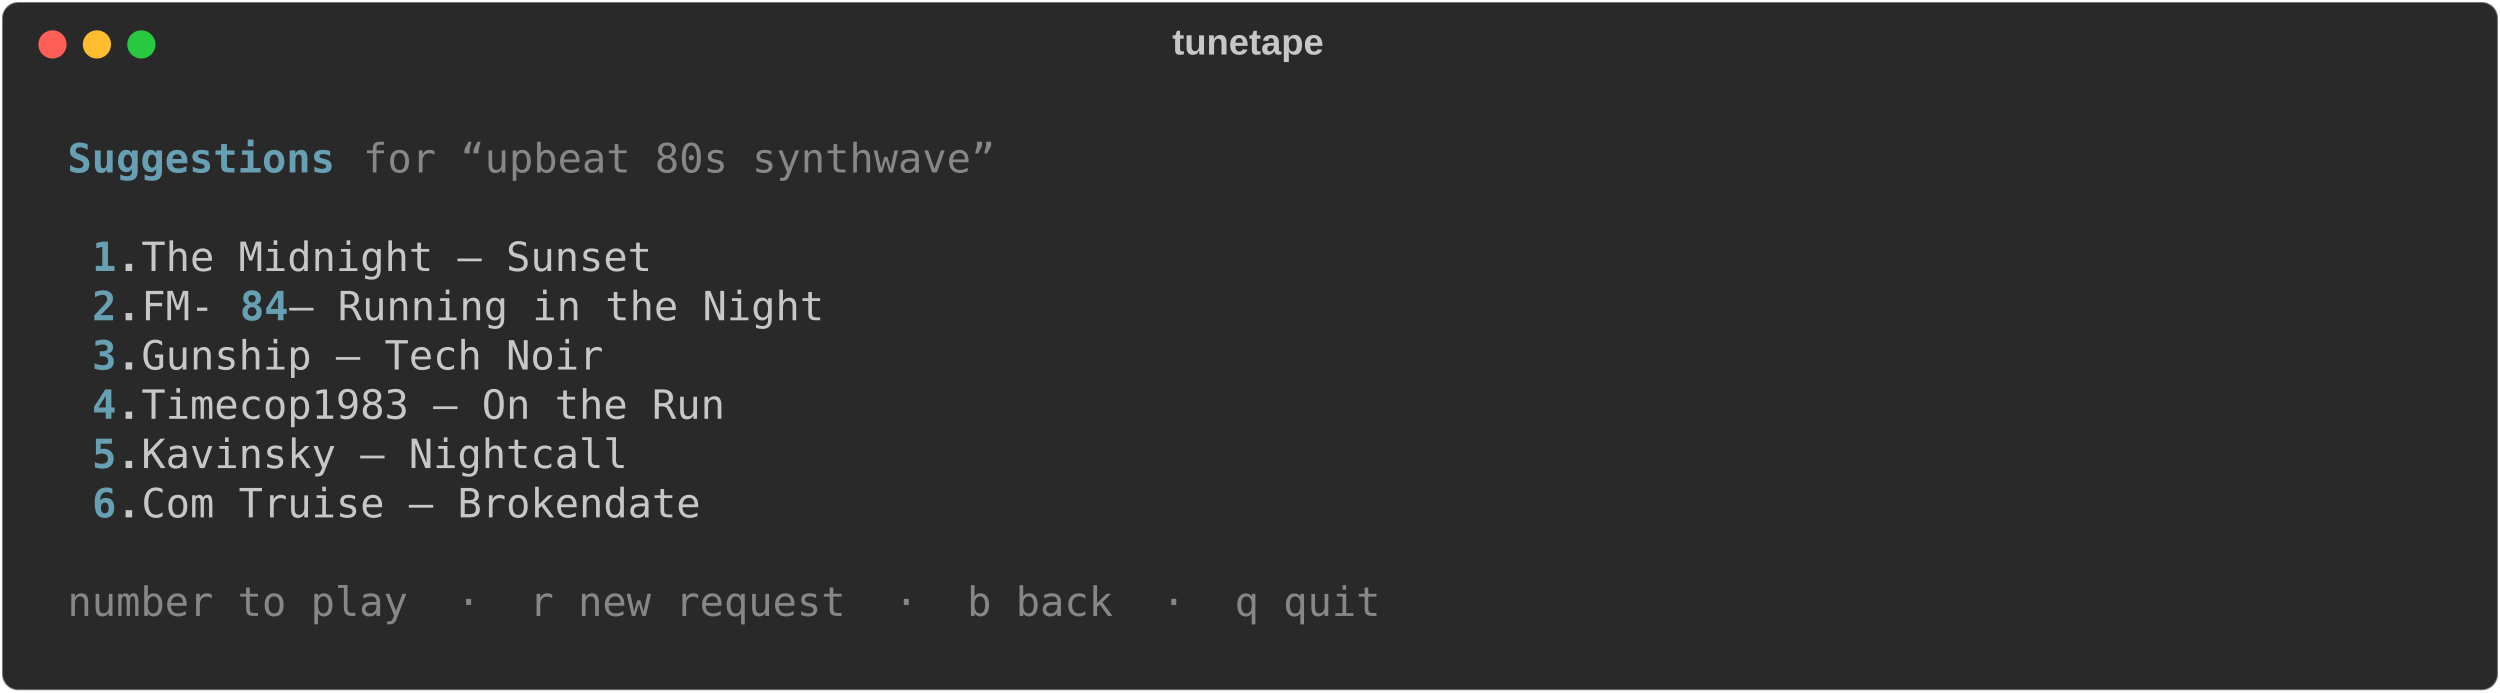
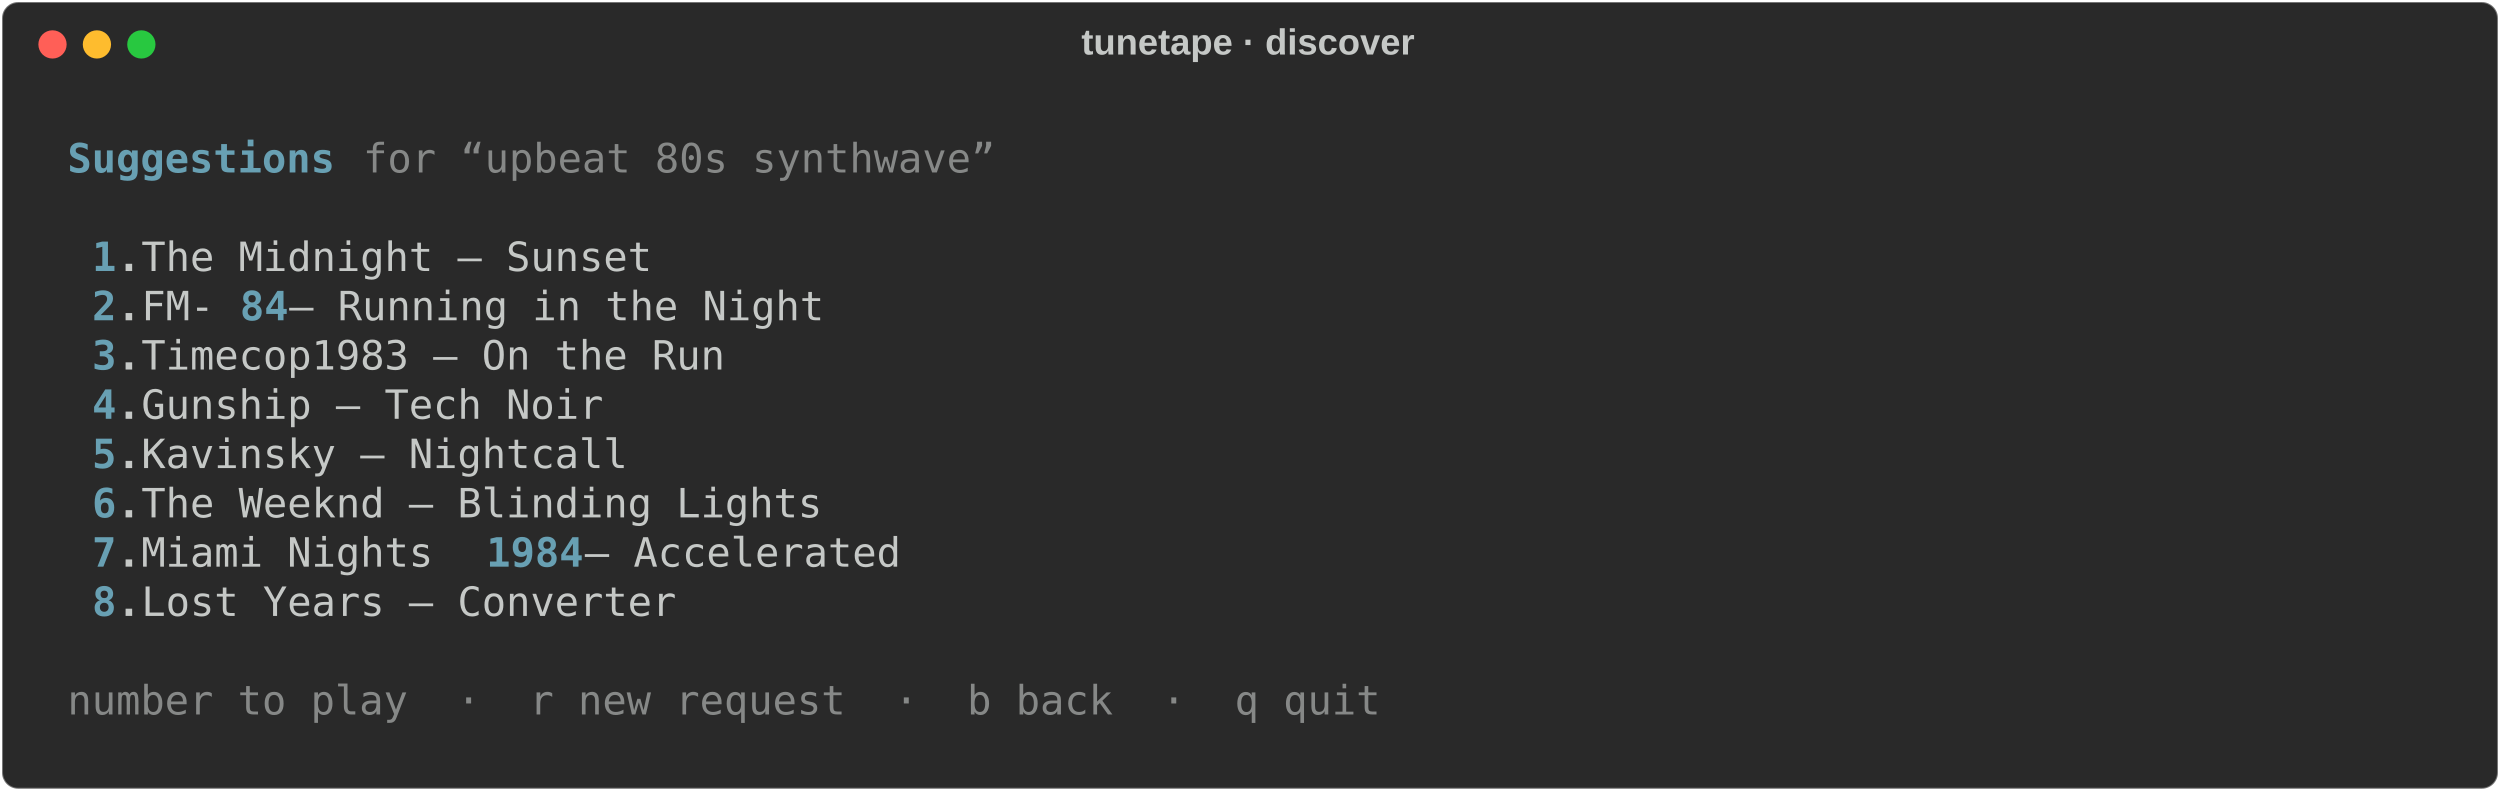
- <svg xmlns="http://www.w3.org/2000/svg" class="rich-terminal" viewBox="0 0 1238 342.8">
+ <svg xmlns="http://www.w3.org/2000/svg" class="rich-terminal" viewBox="0 0 1238 391.6">
  <style>

    @font-face {
        font-family: "Fira Code";
        src: local("FiraCode-Regular"),
                url("https://cdnjs.cloudflare.com/ajax/libs/firacode/6.2.0/woff2/FiraCode-Regular.woff2") format("woff2"),
                url("https://cdnjs.cloudflare.com/ajax/libs/firacode/6.2.0/woff/FiraCode-Regular.woff") format("woff");
        font-style: normal;
        font-weight: 400;
    }
    @font-face {
        font-family: "Fira Code";
        src: local("FiraCode-Bold"),
                url("https://cdnjs.cloudflare.com/ajax/libs/firacode/6.2.0/woff2/FiraCode-Bold.woff2") format("woff2"),
                url("https://cdnjs.cloudflare.com/ajax/libs/firacode/6.2.0/woff/FiraCode-Bold.woff") format("woff");
        font-style: bold;
        font-weight: 700;
    }

-     .terminal-1382905692-matrix {
+     .terminal-2603303075-matrix {
        font-family: Fira Code, monospace;
        font-size: 20px;
        line-height: 24.4px;
        font-variant-east-asian: full-width;
    }

-     .terminal-1382905692-title {
+     .terminal-2603303075-title {
        font-size: 18px;
        font-weight: bold;
        font-family: arial;
    }

-     .terminal-1382905692-r1 { fill: #c5c8c6 }
- .terminal-1382905692-r2 { fill: #68a0b3;font-weight: bold }
- .terminal-1382905692-r3 { fill: #868887 }
- .terminal-1382905692-r4 { fill: #c5c8c6;font-weight: bold }
+     .terminal-2603303075-r1 { fill: #c5c8c6 }
+ .terminal-2603303075-r2 { fill: #68a0b3;font-weight: bold }
+ .terminal-2603303075-r3 { fill: #868887 }
+ .terminal-2603303075-r4 { fill: #c5c8c6;font-weight: bold }
    </style>
  <defs>
-     <clipPath id="terminal-1382905692-clip-terminal">
-       <rect x="0" y="0" width="1219.0" height="291.8" />
+     <clipPath id="terminal-2603303075-clip-terminal">
+       <rect x="0" y="0" width="1219.0" height="340.6" />
    </clipPath>
-     <clipPath id="terminal-1382905692-line-0">
+     <clipPath id="terminal-2603303075-line-0">
      <rect x="0" y="1.5" width="1220" height="24.65" />
    </clipPath>
-     <clipPath id="terminal-1382905692-line-1">
+     <clipPath id="terminal-2603303075-line-1">
      <rect x="0" y="25.9" width="1220" height="24.65" />
    </clipPath>
-     <clipPath id="terminal-1382905692-line-2">
+     <clipPath id="terminal-2603303075-line-2">
      <rect x="0" y="50.3" width="1220" height="24.65" />
    </clipPath>
-     <clipPath id="terminal-1382905692-line-3">
+     <clipPath id="terminal-2603303075-line-3">
      <rect x="0" y="74.7" width="1220" height="24.65" />
    </clipPath>
-     <clipPath id="terminal-1382905692-line-4">
+     <clipPath id="terminal-2603303075-line-4">
      <rect x="0" y="99.1" width="1220" height="24.65" />
    </clipPath>
-     <clipPath id="terminal-1382905692-line-5">
+     <clipPath id="terminal-2603303075-line-5">
      <rect x="0" y="123.5" width="1220" height="24.65" />
    </clipPath>
-     <clipPath id="terminal-1382905692-line-6">
+     <clipPath id="terminal-2603303075-line-6">
      <rect x="0" y="147.9" width="1220" height="24.65" />
    </clipPath>
-     <clipPath id="terminal-1382905692-line-7">
+     <clipPath id="terminal-2603303075-line-7">
      <rect x="0" y="172.3" width="1220" height="24.65" />
    </clipPath>
-     <clipPath id="terminal-1382905692-line-8">
+     <clipPath id="terminal-2603303075-line-8">
      <rect x="0" y="196.7" width="1220" height="24.65" />
    </clipPath>
-     <clipPath id="terminal-1382905692-line-9">
+     <clipPath id="terminal-2603303075-line-9">
      <rect x="0" y="221.1" width="1220" height="24.65" />
    </clipPath>
-     <clipPath id="terminal-1382905692-line-10">
+     <clipPath id="terminal-2603303075-line-10">
      <rect x="0" y="245.5" width="1220" height="24.65" />
    </clipPath>
+     <clipPath id="terminal-2603303075-line-11">
+       <rect x="0" y="269.9" width="1220" height="24.65" />
+     </clipPath>
+     <clipPath id="terminal-2603303075-line-12">
+       <rect x="0" y="294.3" width="1220" height="24.65" />
+     </clipPath>
  </defs>
-   <rect fill="#292929" stroke="rgba(255,255,255,0.35)" stroke-width="1" x="1" y="1" width="1236" height="340.8" rx="8" />
-   <text class="terminal-1382905692-title" fill="#c5c8c6" text-anchor="middle" x="618" y="27">tunetape</text>
+   <rect fill="#292929" stroke="rgba(255,255,255,0.35)" stroke-width="1" x="1" y="1" width="1236" height="389.6" rx="8" />
+   <text class="terminal-2603303075-title" fill="#c5c8c6" text-anchor="middle" x="618" y="27">tunetape · discover</text>
  <g transform="translate(26,22)">
    <circle cx="0" cy="0" r="7" fill="#ff5f57" />
    <circle cx="22" cy="0" r="7" fill="#febc2e" />
    <circle cx="44" cy="0" r="7" fill="#28c840" />
  </g>
-   <g transform="translate(9, 41)" clip-path="url(#terminal-1382905692-clip-terminal)">
-     <g class="terminal-1382905692-matrix">
-       <text class="terminal-1382905692-r1" x="1220" y="20" textLength="12.2" clip-path="url(#terminal-1382905692-line-0)">
+   <g transform="translate(9, 41)" clip-path="url(#terminal-2603303075-clip-terminal)">
+     <g class="terminal-2603303075-matrix">
+       <text class="terminal-2603303075-r1" x="1220" y="20" textLength="12.2" clip-path="url(#terminal-2603303075-line-0)">
</text>
-       <text class="terminal-1382905692-r2" x="24.4" y="44.4" textLength="134.2" clip-path="url(#terminal-1382905692-line-1)">Suggestions</text>
-       <text class="terminal-1382905692-r3" x="170.8" y="44.4" textLength="317.2" clip-path="url(#terminal-1382905692-line-1)">for “upbeat 80s synthwave”</text>
-       <text class="terminal-1382905692-r1" x="1220" y="44.4" textLength="12.2" clip-path="url(#terminal-1382905692-line-1)">
+       <text class="terminal-2603303075-r2" x="24.4" y="44.4" textLength="134.2" clip-path="url(#terminal-2603303075-line-1)">Suggestions</text>
+       <text class="terminal-2603303075-r3" x="170.8" y="44.4" textLength="317.2" clip-path="url(#terminal-2603303075-line-1)">for “upbeat 80s synthwave”</text>
+       <text class="terminal-2603303075-r1" x="1220" y="44.4" textLength="12.2" clip-path="url(#terminal-2603303075-line-1)">
</text>
-       <text class="terminal-1382905692-r1" x="1220" y="68.8" textLength="12.2" clip-path="url(#terminal-1382905692-line-2)">
+       <text class="terminal-2603303075-r1" x="1220" y="68.8" textLength="12.2" clip-path="url(#terminal-2603303075-line-2)">
</text>
-       <text class="terminal-1382905692-r2" x="36.6" y="93.2" textLength="12.2" clip-path="url(#terminal-1382905692-line-3)">1</text>
-       <text class="terminal-1382905692-r4" x="48.8" y="93.2" textLength="12.2" clip-path="url(#terminal-1382905692-line-3)">.</text>
-       <text class="terminal-1382905692-r1" x="61" y="93.2" textLength="268.4" clip-path="url(#terminal-1382905692-line-3)"> The Midnight — Sunset</text>
-       <text class="terminal-1382905692-r1" x="1220" y="93.2" textLength="12.2" clip-path="url(#terminal-1382905692-line-3)">
+       <text class="terminal-2603303075-r2" x="36.6" y="93.2" textLength="12.2" clip-path="url(#terminal-2603303075-line-3)">1</text>
+       <text class="terminal-2603303075-r4" x="48.8" y="93.2" textLength="12.2" clip-path="url(#terminal-2603303075-line-3)">.</text>
+       <text class="terminal-2603303075-r1" x="61" y="93.2" textLength="268.4" clip-path="url(#terminal-2603303075-line-3)"> The Midnight — Sunset</text>
+       <text class="terminal-2603303075-r1" x="1220" y="93.2" textLength="12.2" clip-path="url(#terminal-2603303075-line-3)">
</text>
-       <text class="terminal-1382905692-r2" x="36.6" y="117.6" textLength="12.2" clip-path="url(#terminal-1382905692-line-4)">2</text>
-       <text class="terminal-1382905692-r4" x="48.8" y="117.6" textLength="12.2" clip-path="url(#terminal-1382905692-line-4)">.</text>
-       <text class="terminal-1382905692-r1" x="61" y="117.6" textLength="48.8" clip-path="url(#terminal-1382905692-line-4)"> FM-</text>
-       <text class="terminal-1382905692-r2" x="109.8" y="117.6" textLength="24.4" clip-path="url(#terminal-1382905692-line-4)">84</text>
-       <text class="terminal-1382905692-r1" x="134.2" y="117.6" textLength="280.6" clip-path="url(#terminal-1382905692-line-4)"> — Running in the Night</text>
-       <text class="terminal-1382905692-r1" x="1220" y="117.6" textLength="12.2" clip-path="url(#terminal-1382905692-line-4)">
+       <text class="terminal-2603303075-r2" x="36.6" y="117.6" textLength="12.2" clip-path="url(#terminal-2603303075-line-4)">2</text>
+       <text class="terminal-2603303075-r4" x="48.8" y="117.6" textLength="12.2" clip-path="url(#terminal-2603303075-line-4)">.</text>
+       <text class="terminal-2603303075-r1" x="61" y="117.6" textLength="48.8" clip-path="url(#terminal-2603303075-line-4)"> FM-</text>
+       <text class="terminal-2603303075-r2" x="109.8" y="117.6" textLength="24.4" clip-path="url(#terminal-2603303075-line-4)">84</text>
+       <text class="terminal-2603303075-r1" x="134.2" y="117.6" textLength="280.6" clip-path="url(#terminal-2603303075-line-4)"> — Running in the Night</text>
+       <text class="terminal-2603303075-r1" x="1220" y="117.6" textLength="12.2" clip-path="url(#terminal-2603303075-line-4)">
</text>
-       <text class="terminal-1382905692-r2" x="36.6" y="142" textLength="12.2" clip-path="url(#terminal-1382905692-line-5)">3</text>
-       <text class="terminal-1382905692-r4" x="48.8" y="142" textLength="12.2" clip-path="url(#terminal-1382905692-line-5)">.</text>
-       <text class="terminal-1382905692-r1" x="61" y="142" textLength="244" clip-path="url(#terminal-1382905692-line-5)"> Gunship — Tech Noir</text>
-       <text class="terminal-1382905692-r1" x="1220" y="142" textLength="12.2" clip-path="url(#terminal-1382905692-line-5)">
+       <text class="terminal-2603303075-r2" x="36.6" y="142" textLength="12.2" clip-path="url(#terminal-2603303075-line-5)">3</text>
+       <text class="terminal-2603303075-r4" x="48.8" y="142" textLength="12.2" clip-path="url(#terminal-2603303075-line-5)">.</text>
+       <text class="terminal-2603303075-r1" x="61" y="142" textLength="305" clip-path="url(#terminal-2603303075-line-5)"> Timecop1983 — On the Run</text>
+       <text class="terminal-2603303075-r1" x="1220" y="142" textLength="12.2" clip-path="url(#terminal-2603303075-line-5)">
</text>
-       <text class="terminal-1382905692-r2" x="36.6" y="166.4" textLength="12.2" clip-path="url(#terminal-1382905692-line-6)">4</text>
-       <text class="terminal-1382905692-r4" x="48.8" y="166.4" textLength="12.2" clip-path="url(#terminal-1382905692-line-6)">.</text>
-       <text class="terminal-1382905692-r1" x="61" y="166.4" textLength="305" clip-path="url(#terminal-1382905692-line-6)"> Timecop1983 — On the Run</text>
-       <text class="terminal-1382905692-r1" x="1220" y="166.4" textLength="12.2" clip-path="url(#terminal-1382905692-line-6)">
+       <text class="terminal-2603303075-r2" x="36.6" y="166.4" textLength="12.2" clip-path="url(#terminal-2603303075-line-6)">4</text>
+       <text class="terminal-2603303075-r4" x="48.8" y="166.4" textLength="12.2" clip-path="url(#terminal-2603303075-line-6)">.</text>
+       <text class="terminal-2603303075-r1" x="61" y="166.4" textLength="244" clip-path="url(#terminal-2603303075-line-6)"> Gunship — Tech Noir</text>
+       <text class="terminal-2603303075-r1" x="1220" y="166.4" textLength="12.2" clip-path="url(#terminal-2603303075-line-6)">
</text>
-       <text class="terminal-1382905692-r2" x="36.6" y="190.8" textLength="12.2" clip-path="url(#terminal-1382905692-line-7)">5</text>
-       <text class="terminal-1382905692-r4" x="48.8" y="190.8" textLength="12.2" clip-path="url(#terminal-1382905692-line-7)">.</text>
-       <text class="terminal-1382905692-r1" x="61" y="190.8" textLength="256.2" clip-path="url(#terminal-1382905692-line-7)"> Kavinsky — Nightcall</text>
-       <text class="terminal-1382905692-r1" x="1220" y="190.8" textLength="12.2" clip-path="url(#terminal-1382905692-line-7)">
+       <text class="terminal-2603303075-r2" x="36.6" y="190.8" textLength="12.2" clip-path="url(#terminal-2603303075-line-7)">5</text>
+       <text class="terminal-2603303075-r4" x="48.8" y="190.8" textLength="12.2" clip-path="url(#terminal-2603303075-line-7)">.</text>
+       <text class="terminal-2603303075-r1" x="61" y="190.8" textLength="256.2" clip-path="url(#terminal-2603303075-line-7)"> Kavinsky — Nightcall</text>
+       <text class="terminal-2603303075-r1" x="1220" y="190.8" textLength="12.2" clip-path="url(#terminal-2603303075-line-7)">
</text>
-       <text class="terminal-1382905692-r2" x="36.6" y="215.2" textLength="12.2" clip-path="url(#terminal-1382905692-line-8)">6</text>
-       <text class="terminal-1382905692-r4" x="48.8" y="215.2" textLength="12.2" clip-path="url(#terminal-1382905692-line-8)">.</text>
-       <text class="terminal-1382905692-r1" x="61" y="215.2" textLength="292.8" clip-path="url(#terminal-1382905692-line-8)"> Com Truise — Brokendate</text>
-       <text class="terminal-1382905692-r1" x="1220" y="215.2" textLength="12.2" clip-path="url(#terminal-1382905692-line-8)">
+       <text class="terminal-2603303075-r2" x="36.6" y="215.2" textLength="12.2" clip-path="url(#terminal-2603303075-line-8)">6</text>
+       <text class="terminal-2603303075-r4" x="48.8" y="215.2" textLength="12.2" clip-path="url(#terminal-2603303075-line-8)">.</text>
+       <text class="terminal-2603303075-r1" x="61" y="215.2" textLength="353.8" clip-path="url(#terminal-2603303075-line-8)"> The Weeknd — Blinding Lights</text>
+       <text class="terminal-2603303075-r1" x="1220" y="215.2" textLength="12.2" clip-path="url(#terminal-2603303075-line-8)">
</text>
-       <text class="terminal-1382905692-r1" x="1220" y="239.6" textLength="12.2" clip-path="url(#terminal-1382905692-line-9)">
+       <text class="terminal-2603303075-r2" x="36.6" y="239.6" textLength="12.2" clip-path="url(#terminal-2603303075-line-9)">7</text>
+       <text class="terminal-2603303075-r4" x="48.8" y="239.6" textLength="12.2" clip-path="url(#terminal-2603303075-line-9)">.</text>
+       <text class="terminal-2603303075-r1" x="61" y="239.6" textLength="170.8" clip-path="url(#terminal-2603303075-line-9)"> Miami Nights </text>
+       <text class="terminal-2603303075-r2" x="231.8" y="239.6" textLength="48.8" clip-path="url(#terminal-2603303075-line-9)">1984</text>
+       <text class="terminal-2603303075-r1" x="280.6" y="239.6" textLength="170.8" clip-path="url(#terminal-2603303075-line-9)"> — Accelerated</text>
+       <text class="terminal-2603303075-r1" x="1220" y="239.6" textLength="12.2" clip-path="url(#terminal-2603303075-line-9)">
</text>
-       <text class="terminal-1382905692-r3" x="24.4" y="264" textLength="658.8" clip-path="url(#terminal-1382905692-line-10)">number to play  ·  r new request  ·  b back  ·  q quit</text>
-       <text class="terminal-1382905692-r1" x="1220" y="264" textLength="12.2" clip-path="url(#terminal-1382905692-line-10)">
+       <text class="terminal-2603303075-r2" x="36.6" y="264" textLength="12.2" clip-path="url(#terminal-2603303075-line-10)">8</text>
+       <text class="terminal-2603303075-r4" x="48.8" y="264" textLength="12.2" clip-path="url(#terminal-2603303075-line-10)">.</text>
+       <text class="terminal-2603303075-r1" x="61" y="264" textLength="280.6" clip-path="url(#terminal-2603303075-line-10)"> Lost Years — Converter</text>
+       <text class="terminal-2603303075-r1" x="1220" y="264" textLength="12.2" clip-path="url(#terminal-2603303075-line-10)">
</text>
-       <text class="terminal-1382905692-r1" x="1220" y="288.4" textLength="12.2" clip-path="url(#terminal-1382905692-line-11)">
+       <text class="terminal-2603303075-r1" x="1220" y="288.4" textLength="12.2" clip-path="url(#terminal-2603303075-line-11)">
+ </text>
+       <text class="terminal-2603303075-r3" x="24.4" y="312.8" textLength="658.8" clip-path="url(#terminal-2603303075-line-12)">number to play  ·  r new request  ·  b back  ·  q quit</text>
+       <text class="terminal-2603303075-r1" x="1220" y="312.8" textLength="12.2" clip-path="url(#terminal-2603303075-line-12)">
+ </text>
+       <text class="terminal-2603303075-r1" x="1220" y="337.2" textLength="12.2" clip-path="url(#terminal-2603303075-line-13)">
</text>
    </g>
  </g>
</svg>
